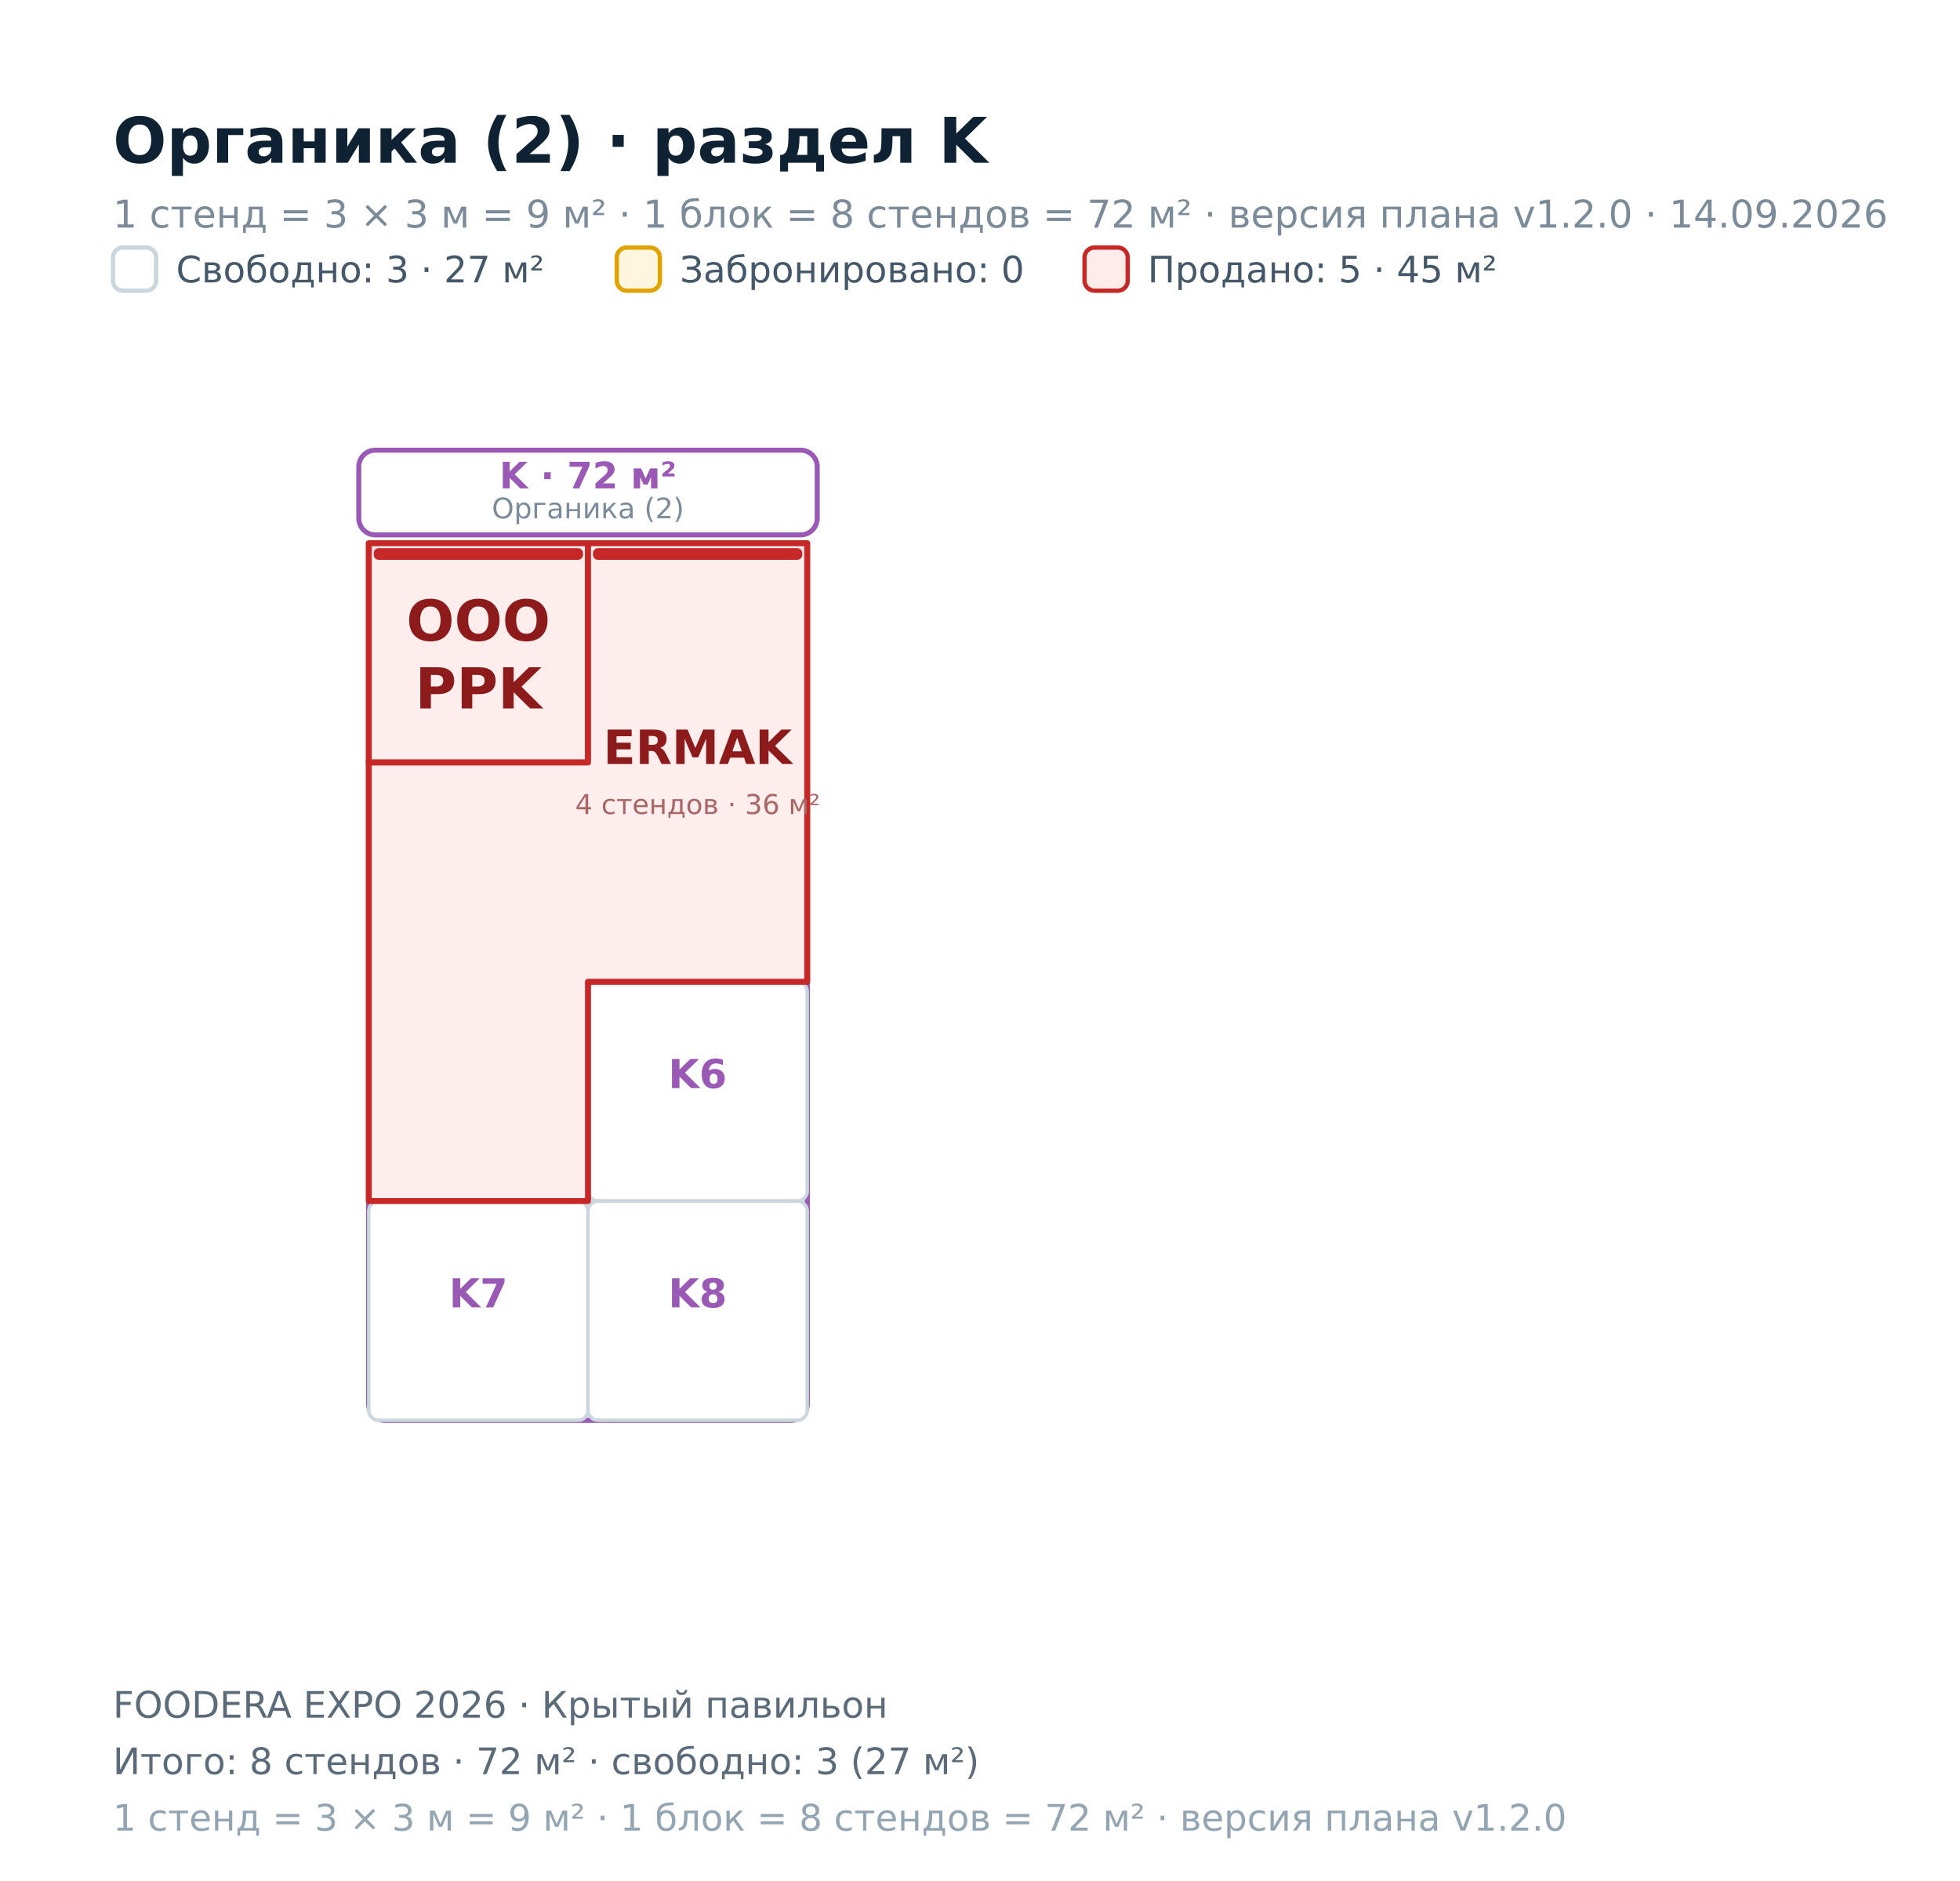
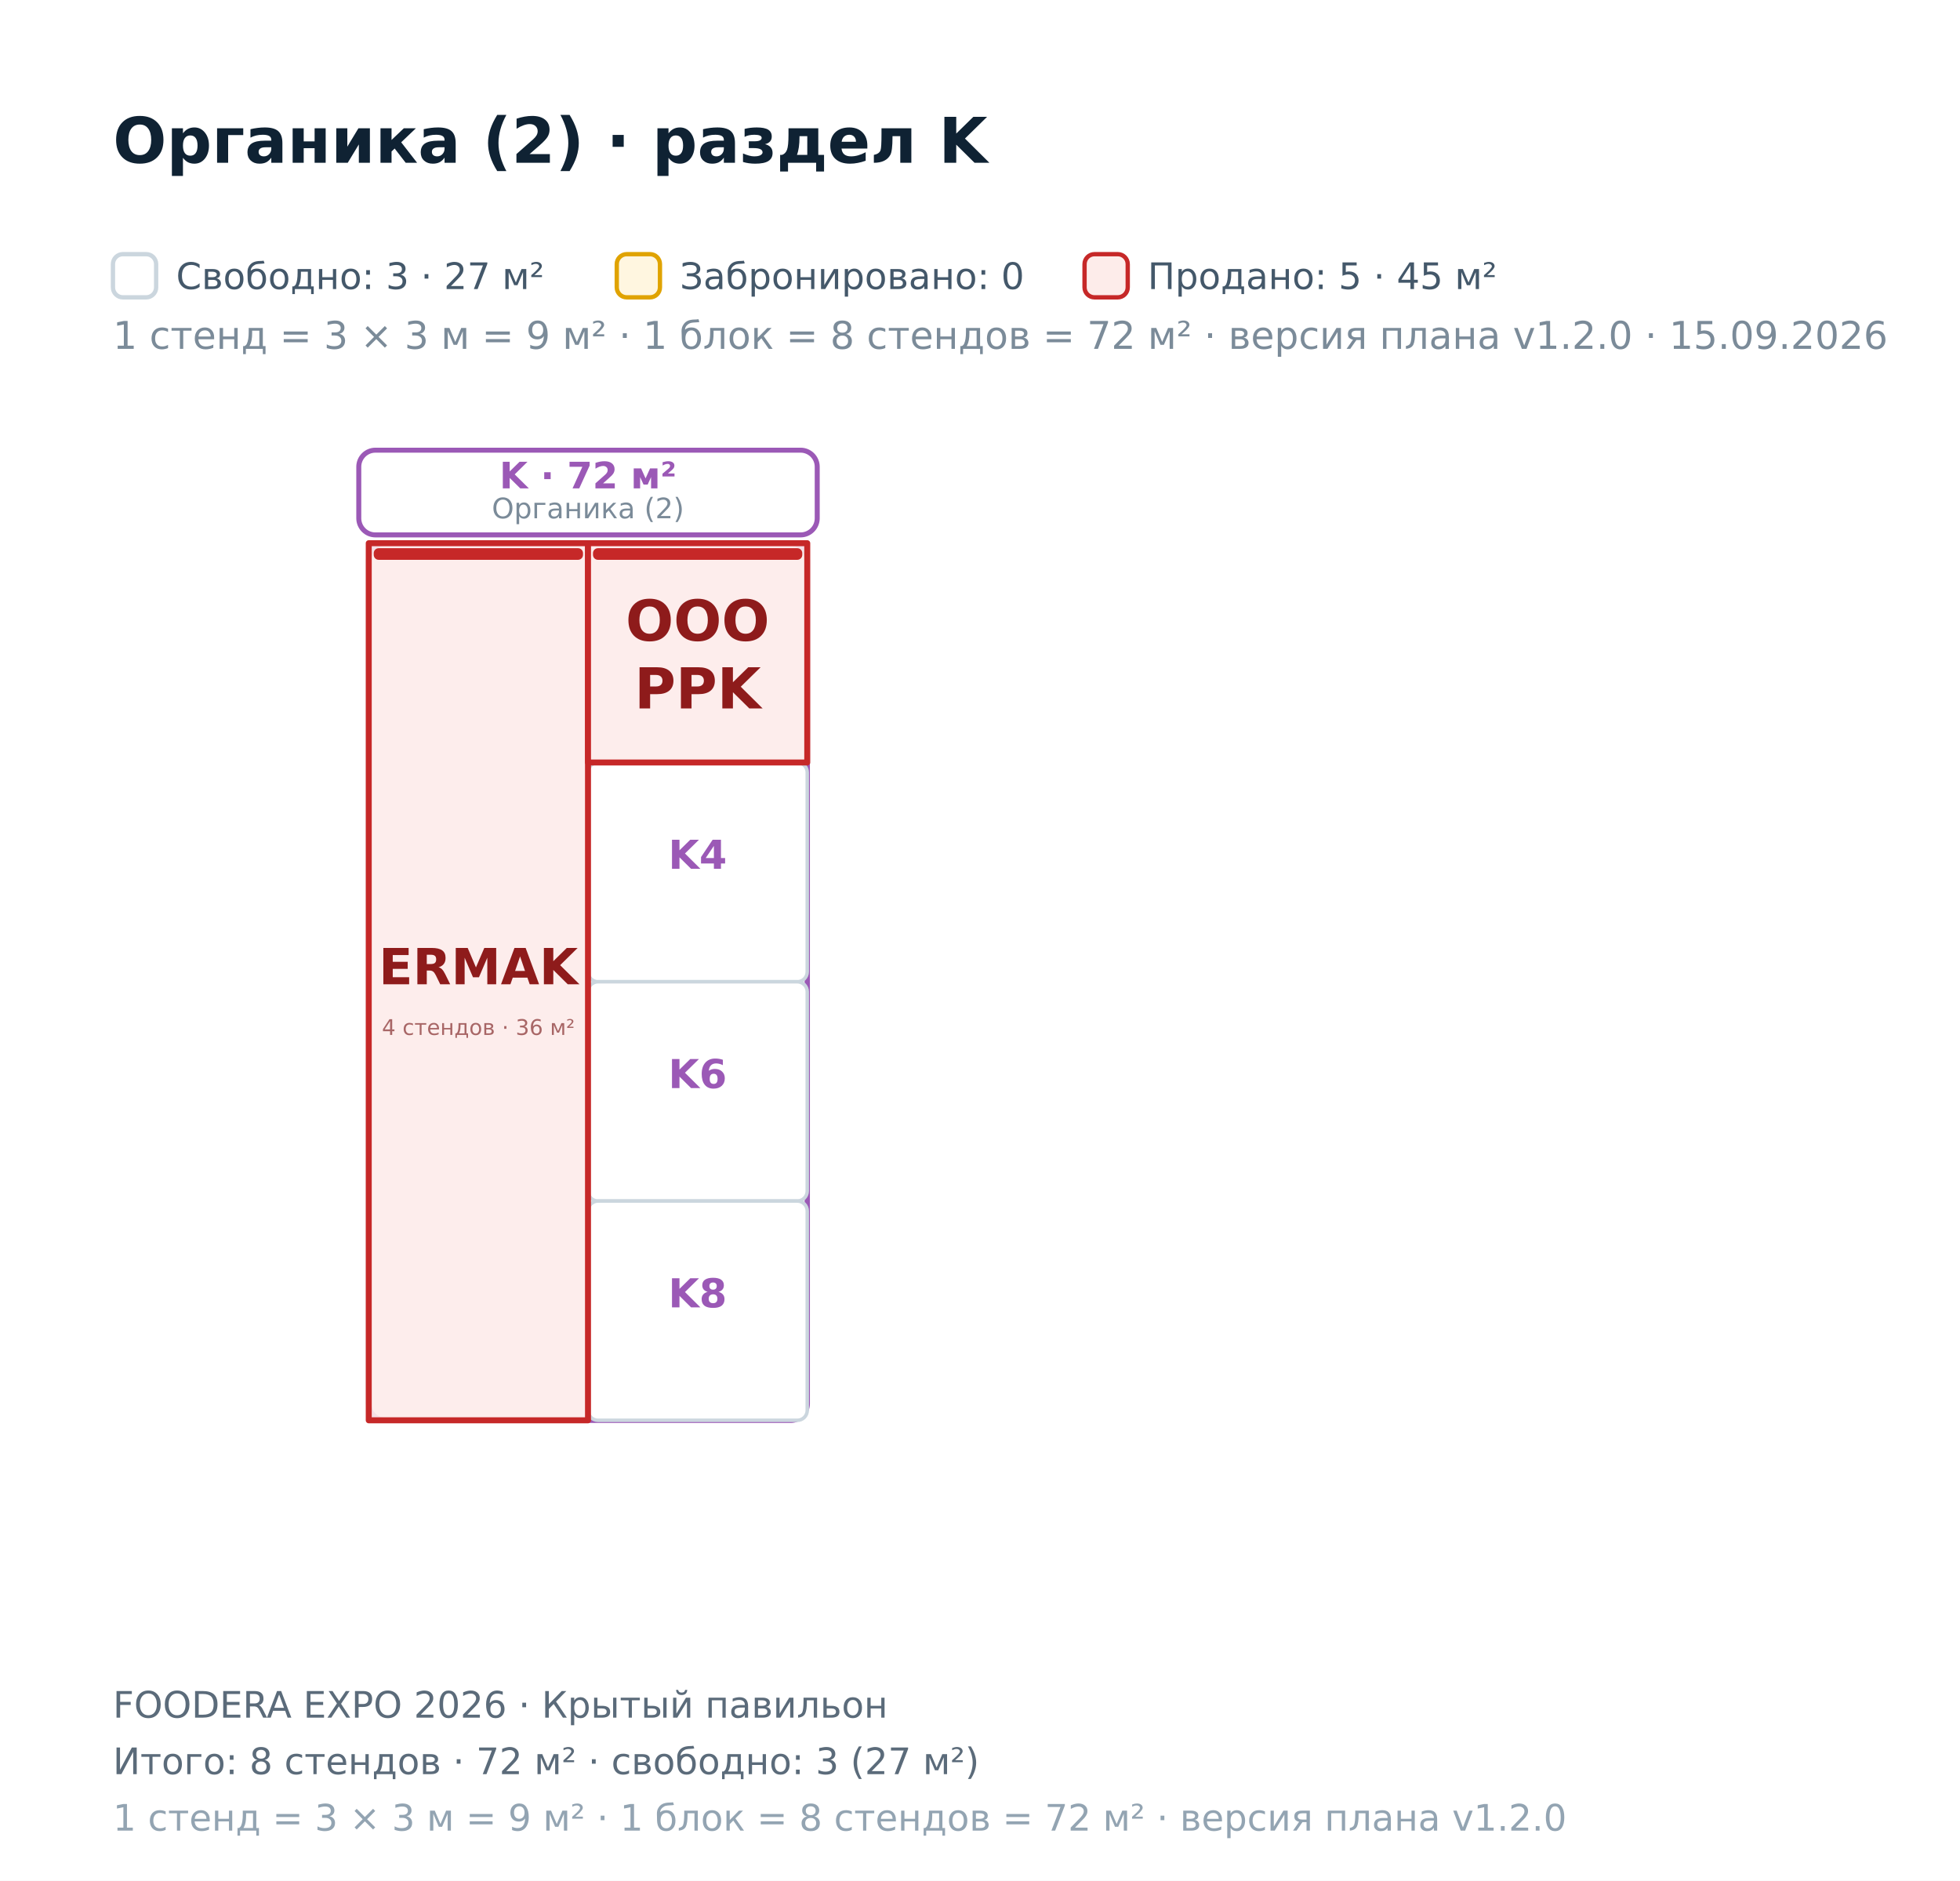
<svg xmlns="http://www.w3.org/2000/svg" width="590" height="566" viewBox="0 0 590 566" font-family="DejaVu Sans, Helvetica, Arial, sans-serif">
  <rect x="0.00" y="0.00" width="590.00" height="566.00" fill="#ffffff" />
  <polygon points="-857.00,-285.30 1255.00,-285.30 1255.00,814.70 -857.00,814.70" fill="#ffffff" fill-opacity="0.55" stroke="#0f2233" stroke-width="2.2" />
  <rect x="111.00" y="163.50" width="132.00" height="264.00" fill="none" stroke="#9B59B6" stroke-width="1.6" rx="5" />
  <rect x="108.00" y="135.50" width="138.00" height="25.50" fill="#ffffff" stroke="#9B59B6" stroke-width="1.5" rx="5" />
  <text x="177.00" y="147.00" font-size="11.00" fill="#9B59B6" font-weight="bold" text-anchor="middle">K · 72 м²</text>
  <text x="177.00" y="156.00" font-size="8.50" fill="#7b8b99" text-anchor="middle">Органика (2)</text>
+   <rect x="177.00" y="229.50" width="66.00" height="66.00" fill="#ffffff" stroke="#cbd6de" stroke-width="1.05" rx="3" />
+   <text x="210.00" y="261.50" font-size="12.00" fill="#9B59B6" font-weight="bold" text-anchor="middle">K4</text>
  <rect x="177.00" y="295.50" width="66.00" height="66.00" fill="#ffffff" stroke="#cbd6de" stroke-width="1.05" rx="3" />
  <text x="210.00" y="327.50" font-size="12.00" fill="#9B59B6" font-weight="bold" text-anchor="middle">K6</text>
-   <rect x="111.00" y="361.50" width="66.00" height="66.00" fill="#ffffff" stroke="#cbd6de" stroke-width="1.05" rx="3" />
-   <text x="144.00" y="393.50" font-size="12.00" fill="#9B59B6" font-weight="bold" text-anchor="middle">K7</text>
  <rect x="177.00" y="361.50" width="66.00" height="66.00" fill="#ffffff" stroke="#cbd6de" stroke-width="1.05" rx="3" />
  <text x="210.00" y="393.50" font-size="12.00" fill="#9B59B6" font-weight="bold" text-anchor="middle">K8</text>
-   <path d="M111 163.5L177 163.5L177 229.5L111 229.5Z" fill="#fdecea" fill-opacity="0.92" stroke="#c62828" stroke-width="1.8" stroke-linejoin="round" />
+   <path d="M111 163.5L177 163.5L177 229.5L177 295.5L177 361.5L177 427.5L111 427.5L111 361.5L111 295.5L111 229.5Z" fill="#fdecea" fill-opacity="0.92" stroke="#c62828" stroke-width="1.8" stroke-linejoin="round" />
  <rect x="112.50" y="165.00" width="63.00" height="3.50" fill="#c62828" rx="1.5" />
-   <text x="144.00" y="192.83" font-size="17.00" fill="#8e1b1b" font-weight="bold" text-anchor="middle">OOO</text>
-   <text x="144.00" y="213.23" font-size="17.00" fill="#8e1b1b" font-weight="bold" text-anchor="middle">PPK</text>
-   <path d="M177 163.5L243 163.5L243 229.5L243 295.5L177 295.5L177 361.5L111 361.5L111 295.5L111 229.5L177 229.5Z" fill="#fdecea" fill-opacity="0.92" stroke="#c62828" stroke-width="1.8" stroke-linejoin="round" />
+   <text x="144.00" y="296.26" font-size="15.00" fill="#8e1b1b" font-weight="bold" text-anchor="middle">ERMAK</text>
+   <text x="144.00" y="311.50" font-size="6.49" fill="#a86666" text-anchor="middle">4 стендов · 36 м²</text>
+   <path d="M177 163.5L243 163.5L243 229.5L177 229.5Z" fill="#fdecea" fill-opacity="0.92" stroke="#c62828" stroke-width="1.8" stroke-linejoin="round" />
  <rect x="178.50" y="165.00" width="63.00" height="3.50" fill="#c62828" rx="1.5" />
-   <text x="210.00" y="229.95" font-size="14.20" fill="#8e1b1b" font-weight="bold" text-anchor="middle">ERMAK</text>
-   <text x="210.00" y="245.02" font-size="8.24" fill="#a86666" text-anchor="middle">4 стендов · 36 м²</text>
+   <text x="210.00" y="192.83" font-size="17.00" fill="#8e1b1b" font-weight="bold" text-anchor="middle">OOO</text>
+   <text x="210.00" y="213.23" font-size="17.00" fill="#8e1b1b" font-weight="bold" text-anchor="middle">PPK</text>
  <text x="34.00" y="49.00" font-size="19.00" fill="#0f2233" font-weight="bold">Органика (2) · раздел K</text>
-   <text x="34.00" y="68.50" font-size="11.50" fill="#7b8b99">1 стенд = 3 × 3 м = 9 м² · 1 блок = 8 стендов = 72 м² · версия плана v1.2.0 · 14.09.2026</text>
-   <rect x="34.00" y="74.50" width="13.00" height="13.00" fill="#ffffff" stroke="#cbd6de" stroke-width="1.3" rx="3" />
-   <text x="53.00" y="85.00" font-size="11.00" fill="#44586a">Свободно: 3 · 27 м²</text>
-   <rect x="185.66" y="74.50" width="13.00" height="13.00" fill="#fff6e0" stroke="#e0a300" stroke-width="1.3" rx="3" />
-   <text x="204.66" y="85.00" font-size="11.00" fill="#44586a">Забронировано: 0</text>
-   <rect x="326.47" y="74.50" width="13.00" height="13.00" fill="#fdecea" stroke="#c62828" stroke-width="1.3" rx="3" />
-   <text x="345.47" y="85.00" font-size="11.00" fill="#44586a">Продано: 5 · 45 м²</text>
+   <rect x="34.00" y="76.50" width="13.00" height="13.00" fill="#ffffff" stroke="#cbd6de" stroke-width="1.3" rx="3" />
+   <text x="34.00" y="105.00" font-size="11.50" fill="#7b8b99">1 стенд = 3 × 3 м = 9 м² · 1 блок = 8 стендов = 72 м² · версия плана v1.2.0 · 15.09.2026</text>
+   <text x="53.00" y="87.00" font-size="11.00" fill="#44586a">Свободно: 3 · 27 м²</text>
+   <rect x="185.66" y="76.50" width="13.00" height="13.00" fill="#fff6e0" stroke="#e0a300" stroke-width="1.3" rx="3" />
+   <text x="204.66" y="87.00" font-size="11.00" fill="#44586a">Забронировано: 0</text>
+   <rect x="326.47" y="76.50" width="13.00" height="13.00" fill="#fdecea" stroke="#c62828" stroke-width="1.3" rx="3" />
+   <text x="345.47" y="87.00" font-size="11.00" fill="#44586a">Продано: 5 · 45 м²</text>
  <text x="34.00" y="517.00" font-size="11.00" fill="#5b6b7a">FOODERA EXPO 2026 · Крытый павильон</text>
  <text x="34.00" y="534.00" font-size="11.00" fill="#5b6b7a">Итого: 8 стендов · 72 м² · свободно: 3 (27 м²)</text>
  <text x="34.00" y="551.00" font-size="11.00" fill="#93a4b2">1 стенд = 3 × 3 м = 9 м² · 1 блок = 8 стендов = 72 м² · версия плана v1.2.0</text>
</svg>
